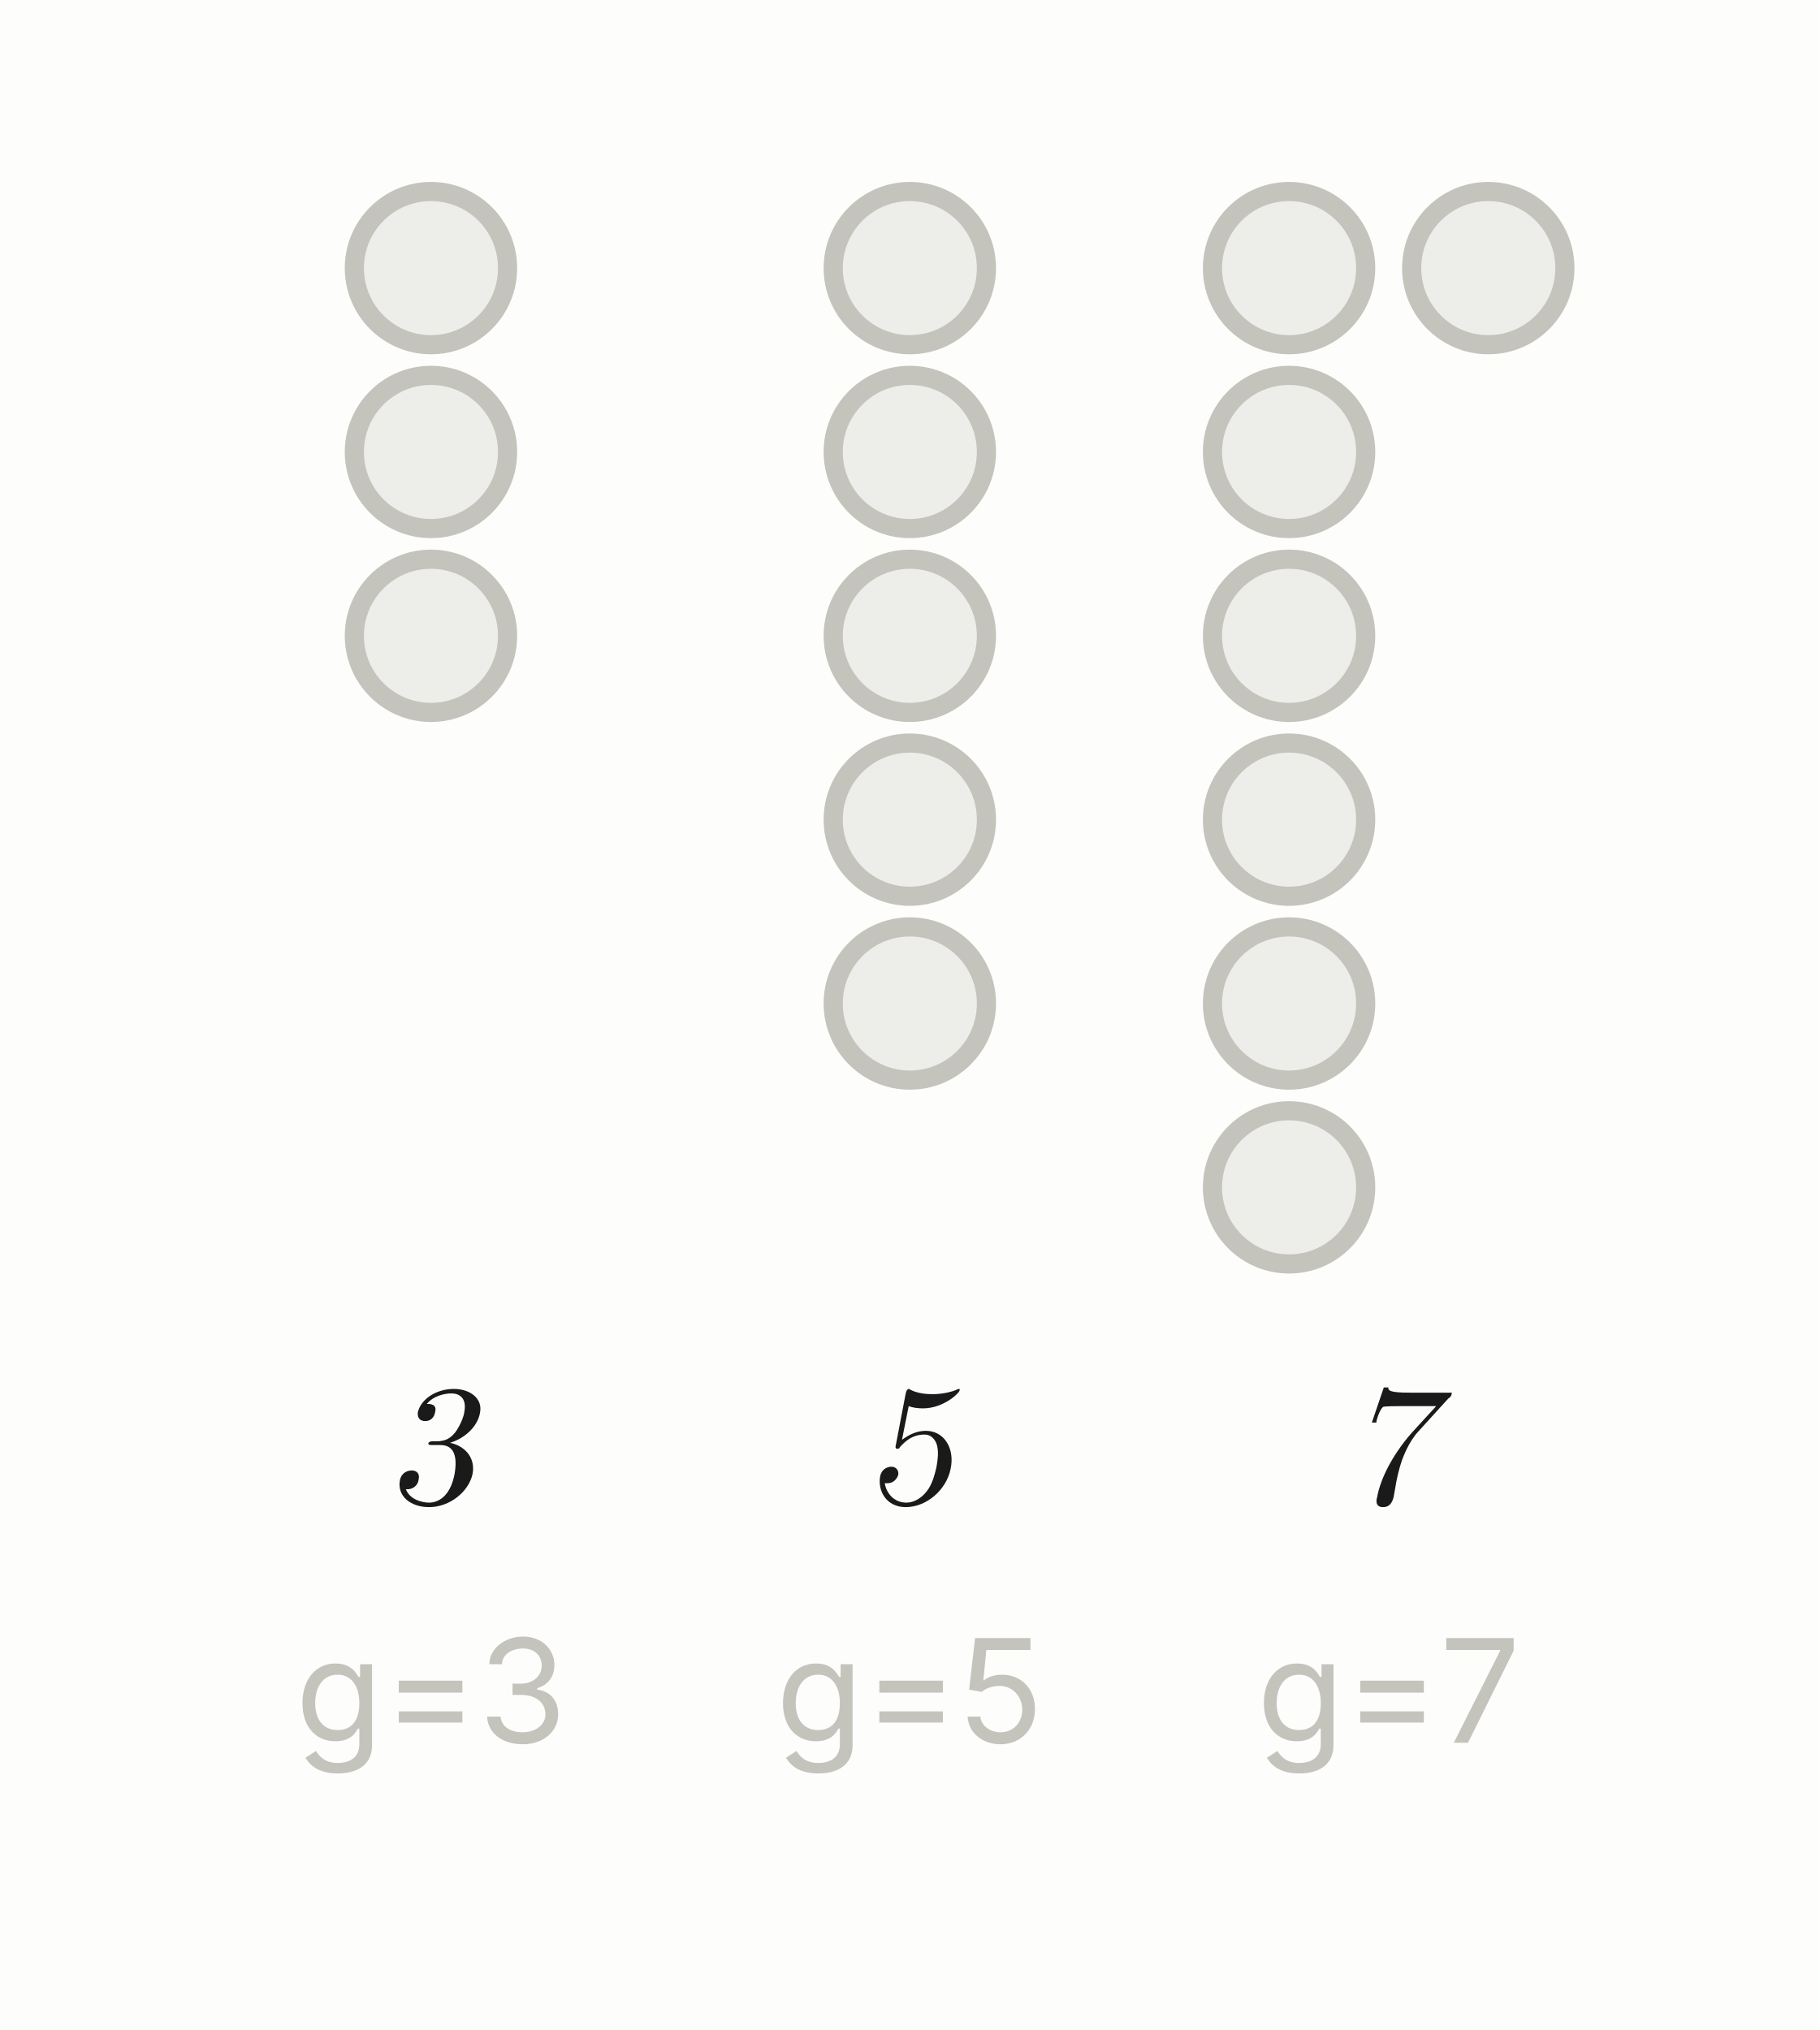
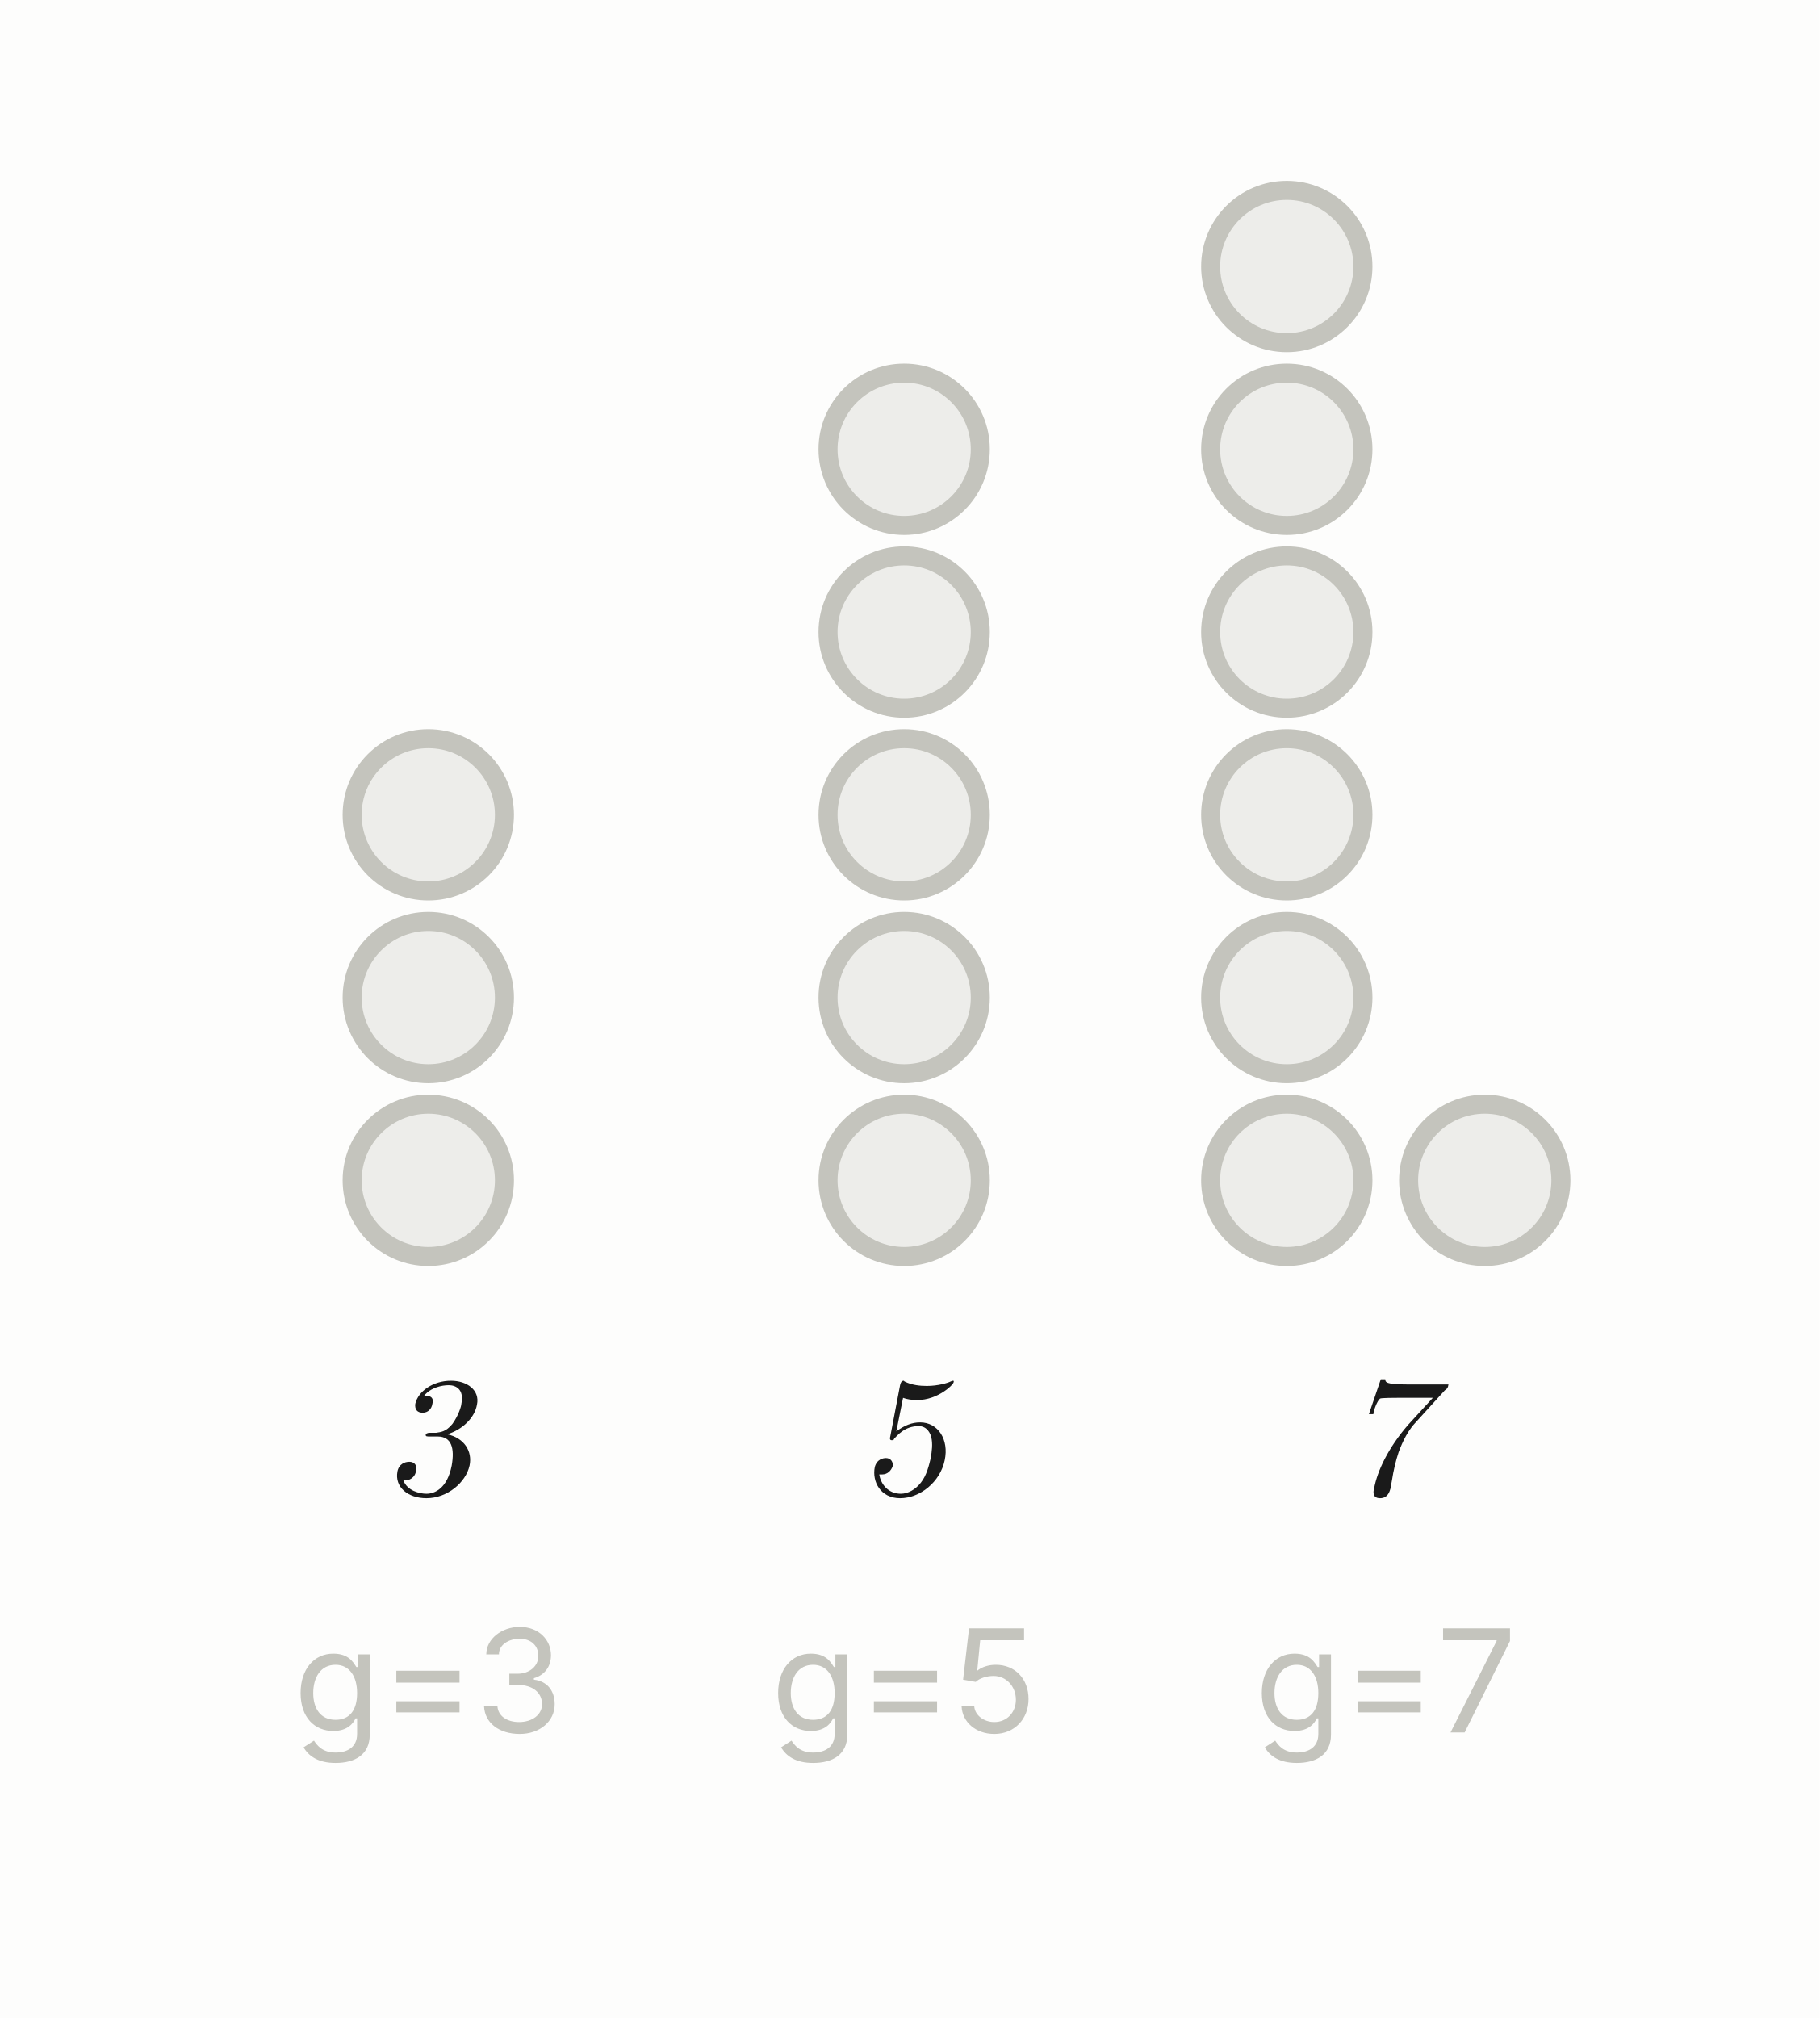
- <svg xmlns="http://www.w3.org/2000/svg" viewBox="-4 -1.6 38 42.4">
-   <rect fill="#FDFDFC" height="42.4" width="38" x="-4" y="-1.6" />
+ <svg xmlns="http://www.w3.org/2000/svg" viewBox="-4 -1.6 38.24 42.4">
+   <rect fill="#FDFDFC" height="42.4" width="38.24" x="-4" y="-1.6" />
  <defs>
    <pattern height="8" id="cv-pat-1" patternUnits="userSpaceOnUse" width="8">
      <rect fill="#0072B2" height="8" width="8" />
    </pattern>
    <pattern height="8" id="cv-pat-2" patternUnits="userSpaceOnUse" width="8">
      <rect fill="#9ED9F5" height="8" width="8" />
      <line stroke="#3E8BB5" stroke-width="1.2" x1="0" x2="8" y1="8" y2="0" />
      <line stroke="#3E8BB5" stroke-width="1.2" x1="-1" x2="1" y1="1" y2="-1" />
      <line stroke="#3E8BB5" stroke-width="1.2" x1="7" x2="9" y1="9" y2="7" />
    </pattern>
    <pattern height="8" id="cv-pat-3" patternUnits="userSpaceOnUse" width="8">
      <rect fill="#D55E00" height="8" width="8" />
      <line stroke="#8A3D00" stroke-width="1.2" x1="0" x2="8" y1="0" y2="8" />
      <line stroke="#8A3D00" stroke-width="1.2" x1="-1" x2="1" y1="7" y2="9" />
      <line stroke="#8A3D00" stroke-width="1.2" x1="7" x2="9" y1="-1" y2="1" />
    </pattern>
    <pattern height="8" id="cv-pat-4" patternUnits="userSpaceOnUse" width="8">
      <rect fill="#009E73" height="8" width="8" />
      <circle cx="4" cy="4" fill="#006147" r="1.4" />
    </pattern>
    <pattern height="8" id="cv-pat-5" patternUnits="userSpaceOnUse" width="8">
      <rect fill="#E69F00" height="8" width="8" />
      <line stroke="#9A6B00" stroke-width="1.2" x1="0" x2="8" y1="4" y2="4" />
      <line stroke="#9A6B00" stroke-width="1.2" x1="4" x2="4" y1="0" y2="8" />
    </pattern>
    <pattern height="8" id="cv-pat-6" patternUnits="userSpaceOnUse" width="8">
      <rect fill="#CC79A7" height="8" width="8" />
      <line stroke="#8A4E70" stroke-width="1.2" x1="0" x2="8" y1="4" y2="4" />
    </pattern>
    <pattern height="8" id="cv-pat-7" patternUnits="userSpaceOnUse" width="8">
      <rect fill="#F0E442" height="8" width="8" />
      <line stroke="#9C9400" stroke-width="1.2" x1="4" x2="4" y1="0" y2="8" />
    </pattern>
    <pattern height="8" id="cv-pat-8" patternUnits="userSpaceOnUse" width="8">
      <rect fill="#3A3A3A" height="8" width="8" />
      <line stroke="#000000" stroke-width="1.2" x1="0" x2="8" y1="0" y2="8" />
      <line stroke="#000000" stroke-width="1.2" x1="0" x2="8" y1="8" y2="0" />
    </pattern>
  </defs>
  <g class="cv-game">
    <g>
-       <circle cx="5" cy="4" fill="#EDEDEA" r="1.6" stroke="#C4C4BD" stroke-width="0.4" />
-       <circle cx="5" cy="7.84" fill="#EDEDEA" r="1.6" stroke="#C4C4BD" stroke-width="0.4" />
-       <circle cx="5" cy="11.68" fill="#EDEDEA" r="1.6" stroke="#C4C4BD" stroke-width="0.4" />
+       <circle cx="5" cy="15.52" fill="#EDEDEA" r="1.6" stroke="#C4C4BD" stroke-width="0.4" />
+       <circle cx="5" cy="19.36" fill="#EDEDEA" r="1.6" stroke="#C4C4BD" stroke-width="0.4" />
+       <circle cx="5" cy="23.2" fill="#EDEDEA" r="1.6" stroke="#C4C4BD" stroke-width="0.4" />
    </g>
    <text fill="#1A1A1A" font-family="'KaTeX_Main', 'Latin Modern Math', serif" font-size="3.6" font-style="italic" text-anchor="middle" x="5" y="29.8">3</text>
    <text fill="#C4C4BD" font-family="'Inter', 'Segoe UI', system-ui, sans-serif" font-size="3" text-anchor="middle" x="5" y="34.8">g=3</text>
    <g>
-       <circle cx="15" cy="4" fill="#EDEDEA" r="1.6" stroke="#C4C4BD" stroke-width="0.4" />
      <circle cx="15" cy="7.84" fill="#EDEDEA" r="1.6" stroke="#C4C4BD" stroke-width="0.4" />
      <circle cx="15" cy="11.68" fill="#EDEDEA" r="1.6" stroke="#C4C4BD" stroke-width="0.4" />
      <circle cx="15" cy="15.52" fill="#EDEDEA" r="1.6" stroke="#C4C4BD" stroke-width="0.4" />
      <circle cx="15" cy="19.36" fill="#EDEDEA" r="1.6" stroke="#C4C4BD" stroke-width="0.4" />
+       <circle cx="15" cy="23.2" fill="#EDEDEA" r="1.6" stroke="#C4C4BD" stroke-width="0.4" />
    </g>
    <text fill="#1A1A1A" font-family="'KaTeX_Main', 'Latin Modern Math', serif" font-size="3.6" font-style="italic" text-anchor="middle" x="15" y="29.8">5</text>
    <text fill="#C4C4BD" font-family="'Inter', 'Segoe UI', system-ui, sans-serif" font-size="3" text-anchor="middle" x="15" y="34.8">g=5</text>
    <g>
-       <circle cx="22.92" cy="4" fill="#EDEDEA" r="1.6" stroke="#C4C4BD" stroke-width="0.4" />
-       <circle cx="22.92" cy="7.84" fill="#EDEDEA" r="1.6" stroke="#C4C4BD" stroke-width="0.4" />
-       <circle cx="22.92" cy="11.68" fill="#EDEDEA" r="1.6" stroke="#C4C4BD" stroke-width="0.4" />
-       <circle cx="22.92" cy="15.52" fill="#EDEDEA" r="1.6" stroke="#C4C4BD" stroke-width="0.4" />
-       <circle cx="22.92" cy="19.36" fill="#EDEDEA" r="1.6" stroke="#C4C4BD" stroke-width="0.4" />
-       <circle cx="22.92" cy="23.2" fill="#EDEDEA" r="1.6" stroke="#C4C4BD" stroke-width="0.4" />
-       <circle cx="27.08" cy="4" fill="#EDEDEA" r="1.6" stroke="#C4C4BD" stroke-width="0.4" />
+       <circle cx="23.04" cy="4" fill="#EDEDEA" r="1.6" stroke="#C4C4BD" stroke-width="0.4" />
+       <circle cx="23.04" cy="7.84" fill="#EDEDEA" r="1.6" stroke="#C4C4BD" stroke-width="0.4" />
+       <circle cx="23.04" cy="11.68" fill="#EDEDEA" r="1.6" stroke="#C4C4BD" stroke-width="0.4" />
+       <circle cx="23.04" cy="15.52" fill="#EDEDEA" r="1.6" stroke="#C4C4BD" stroke-width="0.4" />
+       <circle cx="23.04" cy="19.36" fill="#EDEDEA" r="1.6" stroke="#C4C4BD" stroke-width="0.4" />
+       <circle cx="23.04" cy="23.2" fill="#EDEDEA" r="1.6" stroke="#C4C4BD" stroke-width="0.4" />
+       <circle cx="27.2" cy="23.2" fill="#EDEDEA" r="1.6" stroke="#C4C4BD" stroke-width="0.4" />
    </g>
-     <text fill="#1A1A1A" font-family="'KaTeX_Main', 'Latin Modern Math', serif" font-size="3.6" font-style="italic" text-anchor="middle" x="25" y="29.8">7</text>
-     <text fill="#C4C4BD" font-family="'Inter', 'Segoe UI', system-ui, sans-serif" font-size="3" text-anchor="middle" x="25" y="34.8">g=7</text>
+     <text fill="#1A1A1A" font-family="'KaTeX_Main', 'Latin Modern Math', serif" font-size="3.6" font-style="italic" text-anchor="middle" x="25.12" y="29.8">7</text>
+     <text fill="#C4C4BD" font-family="'Inter', 'Segoe UI', system-ui, sans-serif" font-size="3" text-anchor="middle" x="25.12" y="34.8">g=7</text>
  </g>
</svg>
